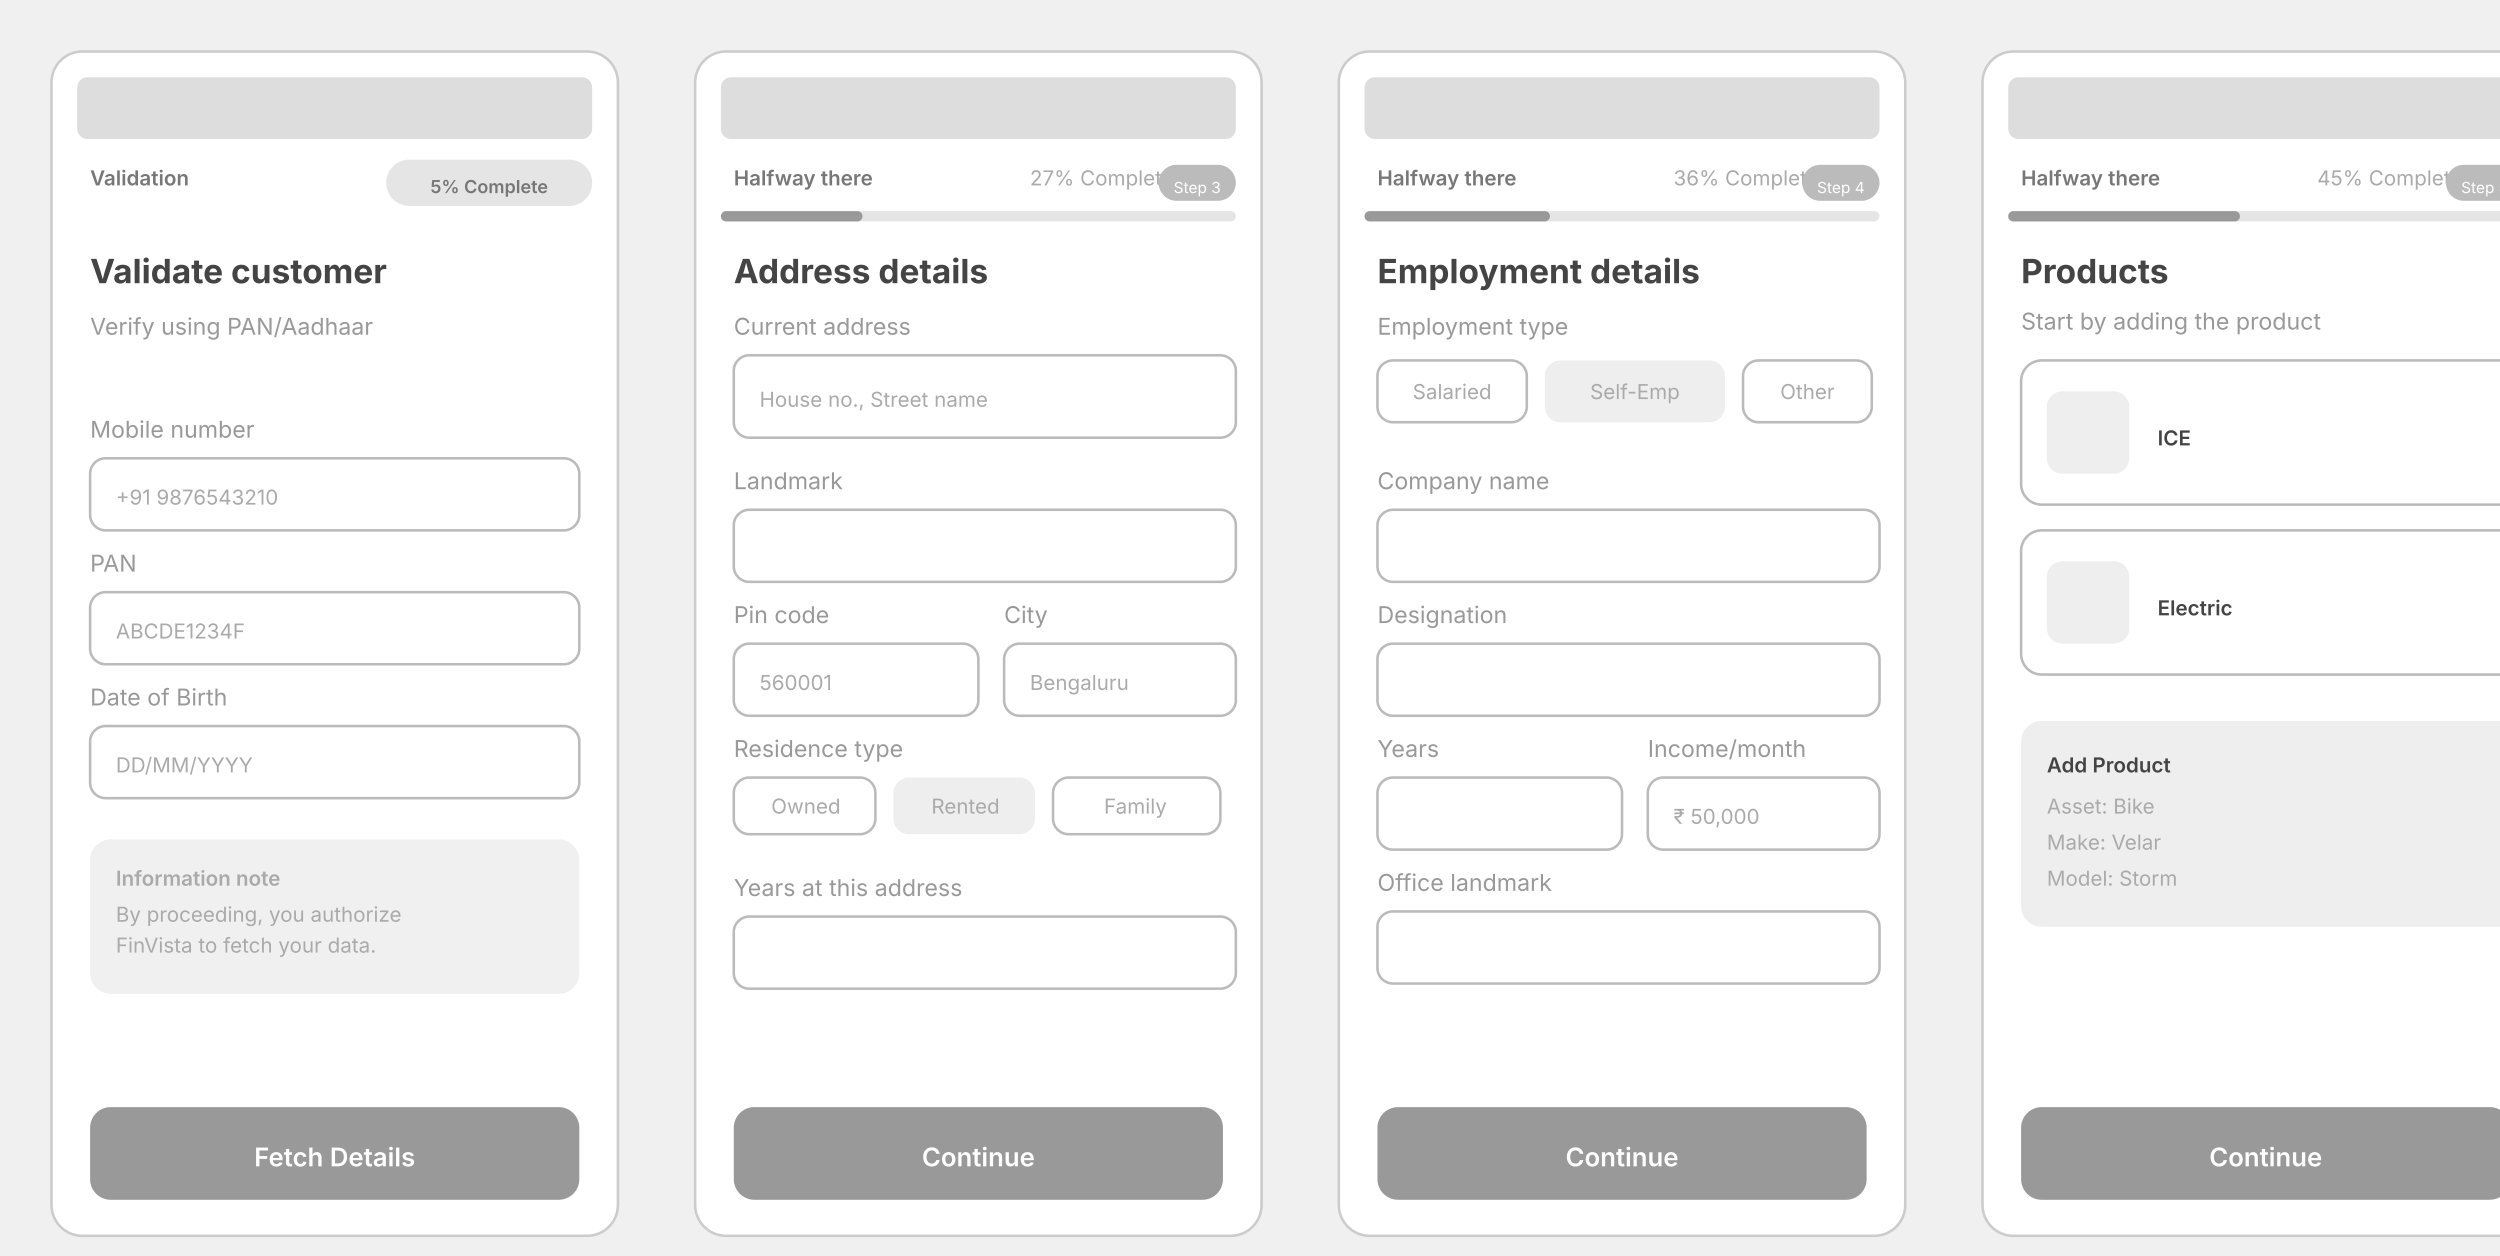
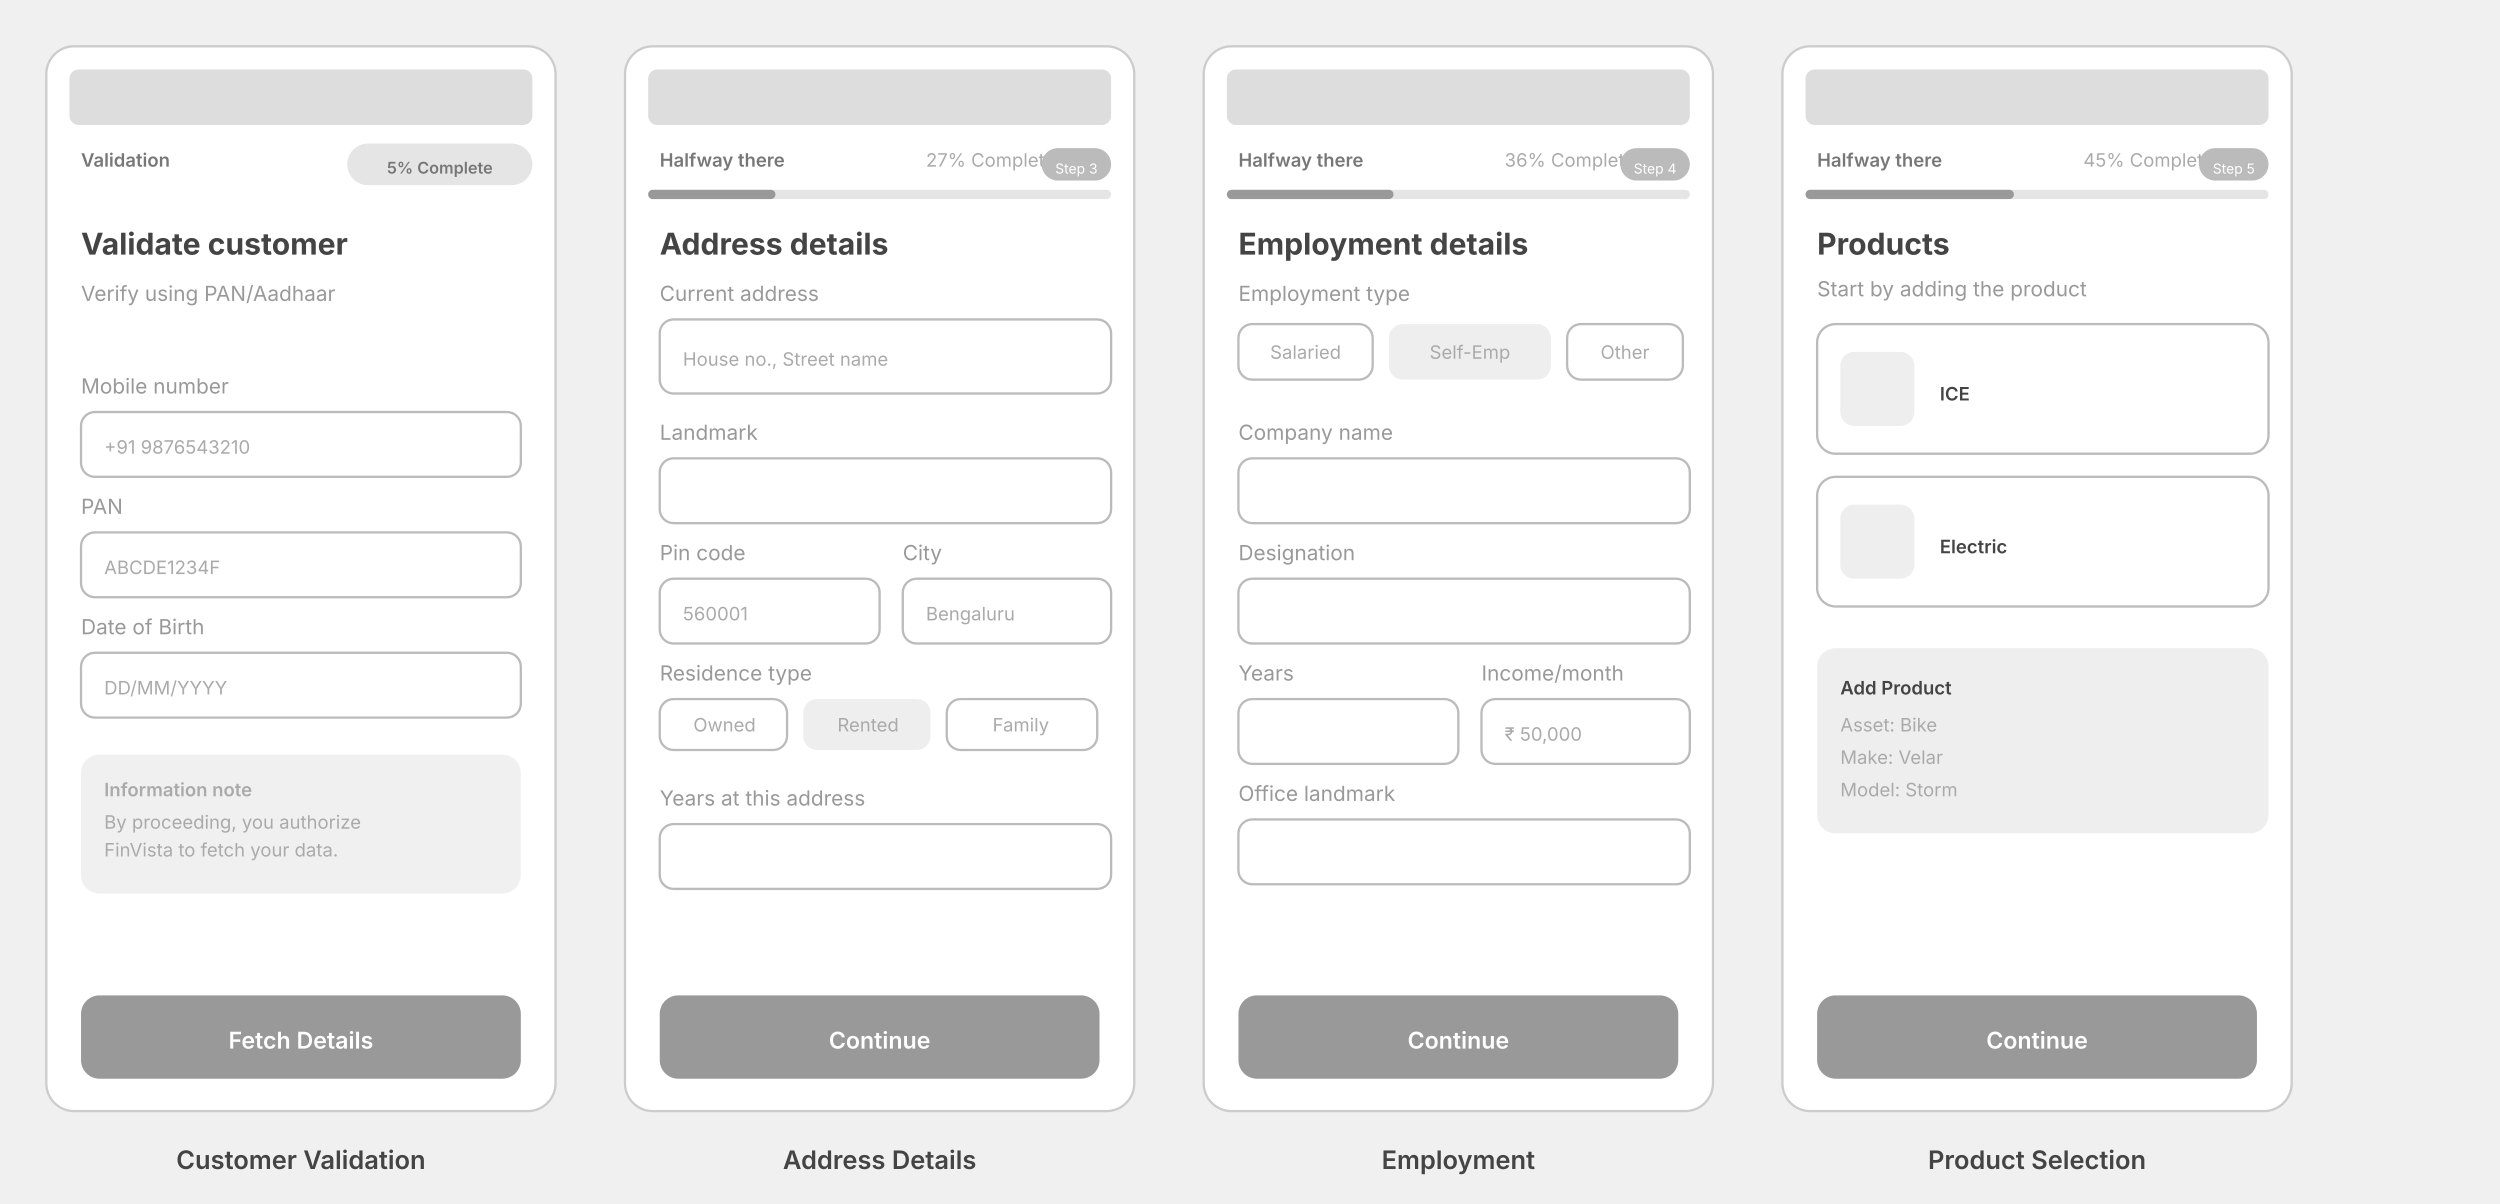
- <svg xmlns="http://www.w3.org/2000/svg" style="width:100%;background:#f5f5f3;border-radius:12px;" viewbox="0 0 1080 520">
+ <svg xmlns="http://www.w3.org/2000/svg" style="width:100%;background:#f5f5f3;border-radius:12px;" viewBox="0 0 1080 520">
  <style>text{font-family:Inter,sans-serif;fill:#666}rect.fr{fill:#fff;stroke:#ccc;stroke-width:1;rx:12}rect.bar{fill:#ddd;rx:4}rect.btn{fill:#999;rx:8}rect.fld{fill:none;stroke:#bbb;stroke-width:1;rx:6}rect.blk{fill:#eee;rx:6}rect.chip{fill:none;stroke:#bbb;stroke-width:1;rx:6}text.tt{font-size:13px;font-weight:700;fill:#444}text.lb{font-size:9px;fill:#999}text.sm{font-size:8px;fill:#aaa}</style>
  <g transform="translate(20,20)">
    <rect class="fr" height="460" width="220" />
    <rect class="bar" height="24" width="200" x="10" y="10" />
    <text class="sm" style="fill:#777;font-weight:600" x="15" y="52">Validation</text>
    <rect height="18" rx="9" style="fill:#e5e5e5" width="80" x="130" y="42" />
    <text style="font-size:7px;fill:#777;font-weight:600" text-anchor="middle" x="170" y="55">5% Complete</text>
    <text class="tt" x="15" y="90">Validate customer</text>
    <text class="lb" x="15" y="110">Verify using PAN/Aadhaar</text>
    <text class="lb" x="15" y="150">Mobile number</text>
    <rect class="fld" height="28" width="190" x="15" y="158" />
    <text class="sm" x="25" y="176">+91 9876543210</text>
    <text class="lb" x="15" y="202">PAN</text>
    <rect class="fld" height="28" width="190" x="15" y="210" />
    <text class="sm" x="25" y="228">ABCDE1234F</text>
    <text class="lb" x="15" y="254">Date of Birth</text>
    <rect class="fld" height="28" width="190" x="15" y="262" />
    <text class="sm" x="25" y="280">DD/MM/YYYY</text>
    <rect height="60" rx="8" style="fill:#f0f0f0" width="190" x="15" y="306" />
    <text class="sm" style="font-weight:600" x="25" y="324">Information note</text>
    <text class="sm" x="25" y="338">By proceeding, you authorize</text>
    <text class="sm" x="25" y="350">FinVista to fetch your data.</text>
    <rect class="btn" height="36" rx="18" width="190" x="15" y="410" />
    <text style="fill:#fff;font-size:10px;font-weight:600" text-anchor="middle" x="110" y="433">Fetch Details</text>
  </g>
  <g transform="translate(270,20)">
    <rect class="fr" height="460" width="220" />
    <rect class="bar" height="24" width="200" x="10" y="10" />
    <text class="sm" style="fill:#777;font-weight:600" x="15" y="52">Halfway there</text>
    <text class="sm" x="130" y="52">27% Complete</text>
    <rect height="14" rx="7" style="fill:#bbb" width="30" x="180" y="44" />
    <text style="font-size:6px;fill:#fff" text-anchor="middle" x="195" y="55">Step 3</text>
    <rect height="4" rx="2" style="fill:#e5e5e5" width="200" x="10" y="62" />
    <rect height="4" rx="2" style="fill:#999" width="55" x="10" y="62" />
    <text class="tt" x="15" y="90">Address details</text>
    <text class="lb" x="15" y="110">Current address</text>
    <rect class="fld" height="32" width="195" x="15" y="118" />
    <text class="sm" x="25" y="138">House no., Street name</text>
    <text class="lb" x="15" y="170">Landmark</text>
    <rect class="fld" height="28" width="195" x="15" y="178" />
    <text class="lb" x="15" y="222">Pin code</text>
    <rect class="fld" height="28" width="95" x="15" y="230" />
    <text class="sm" x="25" y="248">560001</text>
    <text class="lb" x="120" y="222">City</text>
    <rect class="fld" height="28" width="90" x="120" y="230" />
    <text class="sm" x="130" y="248">Bengaluru</text>
    <text class="lb" x="15" y="274">Residence type</text>
    <g transform="translate(15,282)">
      <rect class="chip" height="22" rx="11" width="55" />
      <text class="sm" text-anchor="middle" x="28" y="14">Owned</text>
      <rect class="chip" height="22" rx="11" style="fill:#eee;stroke:none" width="55" x="62" />
      <text class="sm" text-anchor="middle" x="90" y="14">Rented</text>
      <rect class="chip" height="22" rx="11" width="65" x="124" />
      <text class="sm" text-anchor="middle" x="156" y="14">Family</text>
    </g>
    <text class="lb" x="15" y="328">Years at this address</text>
    <rect class="fld" height="28" width="195" x="15" y="336" />
    <rect class="btn" height="36" rx="18" width="190" x="15" y="410" />
    <text style="fill:#fff;font-size:10px;font-weight:600" text-anchor="middle" x="110" y="433">Continue</text>
  </g>
  <g transform="translate(520,20)">
    <rect class="fr" height="460" width="220" />
    <rect class="bar" height="24" width="200" x="10" y="10" />
    <text class="sm" style="fill:#777;font-weight:600" x="15" y="52">Halfway there</text>
    <text class="sm" x="130" y="52">36% Complete</text>
    <rect height="14" rx="7" style="fill:#bbb" width="30" x="180" y="44" />
    <text style="font-size:6px;fill:#fff" text-anchor="middle" x="195" y="55">Step 4</text>
    <rect height="4" rx="2" style="fill:#e5e5e5" width="200" x="10" y="62" />
    <rect height="4" rx="2" style="fill:#999" width="72" x="10" y="62" />
    <text class="tt" x="15" y="90">Employment details</text>
    <text class="lb" x="15" y="110">Employment type</text>
    <g transform="translate(15,120)">
      <rect class="chip" height="24" rx="12" width="58" />
      <text class="sm" text-anchor="middle" x="29" y="15">Salaried</text>
      <rect class="chip" height="24" rx="12" style="fill:#eee;stroke:none" width="70" x="65" />
      <text class="sm" text-anchor="middle" x="100" y="15">Self-Emp</text>
      <rect class="chip" height="24" rx="12" width="50" x="142" />
      <text class="sm" text-anchor="middle" x="167" y="15">Other</text>
    </g>
    <text class="lb" x="15" y="170">Company name</text>
    <rect class="fld" height="28" width="195" x="15" y="178" />
    <text class="lb" x="15" y="222">Designation</text>
    <rect class="fld" height="28" width="195" x="15" y="230" />
    <text class="lb" x="15" y="274">Years</text>
    <rect class="fld" height="28" width="95" x="15" y="282" />
    <text class="lb" x="120" y="274">Income/month</text>
    <rect class="fld" height="28" width="90" x="120" y="282" />
    <text class="sm" x="130" y="300">₹ 50,000</text>
    <text class="lb" x="15" y="326">Office landmark</text>
    <rect class="fld" height="28" width="195" x="15" y="334" />
    <rect class="btn" height="36" rx="18" width="190" x="15" y="410" />
    <text style="fill:#fff;font-size:10px;font-weight:600" text-anchor="middle" x="110" y="433">Continue</text>
  </g>
  <g transform="translate(770,20)">
    <rect class="fr" height="460" width="220" />
    <rect class="bar" height="24" width="200" x="10" y="10" />
    <text class="sm" style="fill:#777;font-weight:600" x="15" y="52">Halfway there</text>
    <text class="sm" x="130" y="52">45% Complete</text>
    <rect height="14" rx="7" style="fill:#bbb" width="30" x="180" y="44" />
    <text style="font-size:6px;fill:#fff" text-anchor="middle" x="195" y="55">Step 5</text>
    <rect height="4" rx="2" style="fill:#e5e5e5" width="200" x="10" y="62" />
    <rect height="4" rx="2" style="fill:#999" width="90" x="10" y="62" />
    <text class="tt" x="15" y="90">Products</text>
    <text class="lb" x="15" y="108">Start by adding the product</text>
    <rect height="56" rx="8" style="fill:none;stroke:#bbb" width="195" x="15" y="120" />
    <rect class="blk" height="32" rx="6" width="32" x="25" y="132" />
    <text class="sm" style="font-weight:600;fill:#444" x="68" y="153">ICE</text>
    <rect height="56" rx="8" style="fill:none;stroke:#bbb" width="195" x="15" y="186" />
    <rect class="blk" height="32" rx="6" width="32" x="25" y="198" />
    <text class="sm" style="font-weight:600;fill:#444" x="68" y="219">Electric</text>
    <rect height="80" rx="8" style="fill:#eee" width="195" x="15" y="260" />
    <text class="sm" style="font-weight:600;fill:#444" x="25" y="280">Add Product</text>
    <text class="sm" x="25" y="296">Asset: Bike</text>
    <text class="sm" x="25" y="310">Make: Velar</text>
    <text class="sm" x="25" y="324">Model: Storm</text>
    <rect class="btn" height="36" rx="18" width="190" x="15" y="410" />
    <text style="fill:#fff;font-size:10px;font-weight:600" text-anchor="middle" x="110" y="433">Continue</text>
  </g>
  <text style="font-size:11px;font-weight:600;fill:#444" text-anchor="middle" x="130" y="505">Customer Validation</text>
  <text style="font-size:11px;font-weight:600;fill:#444" text-anchor="middle" x="380" y="505">Address Details</text>
  <text style="font-size:11px;font-weight:600;fill:#444" text-anchor="middle" x="630" y="505">Employment</text>
  <text style="font-size:11px;font-weight:600;fill:#444" text-anchor="middle" x="880" y="505">Product Selection</text>
</svg>
